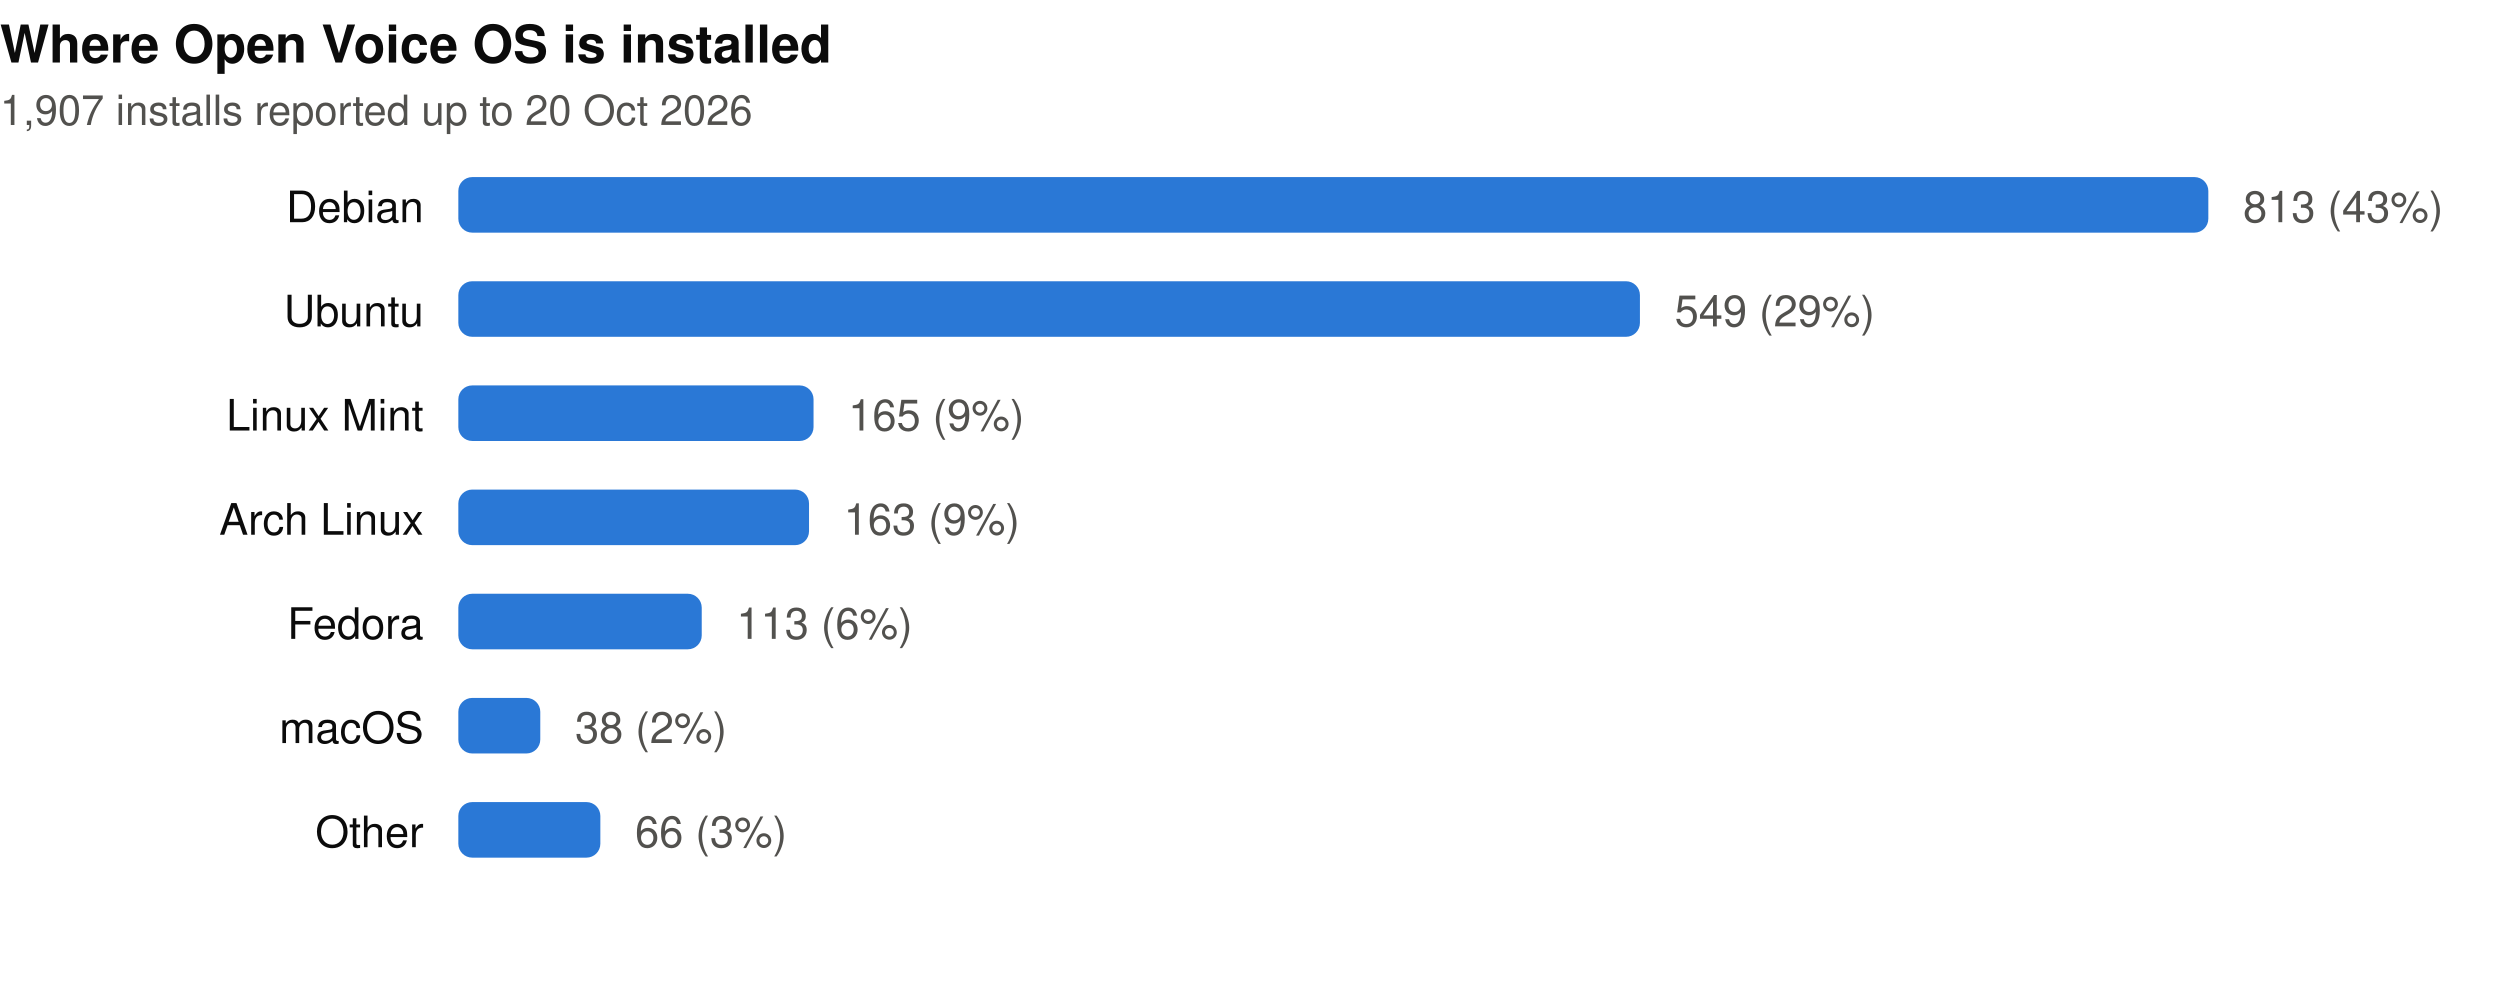
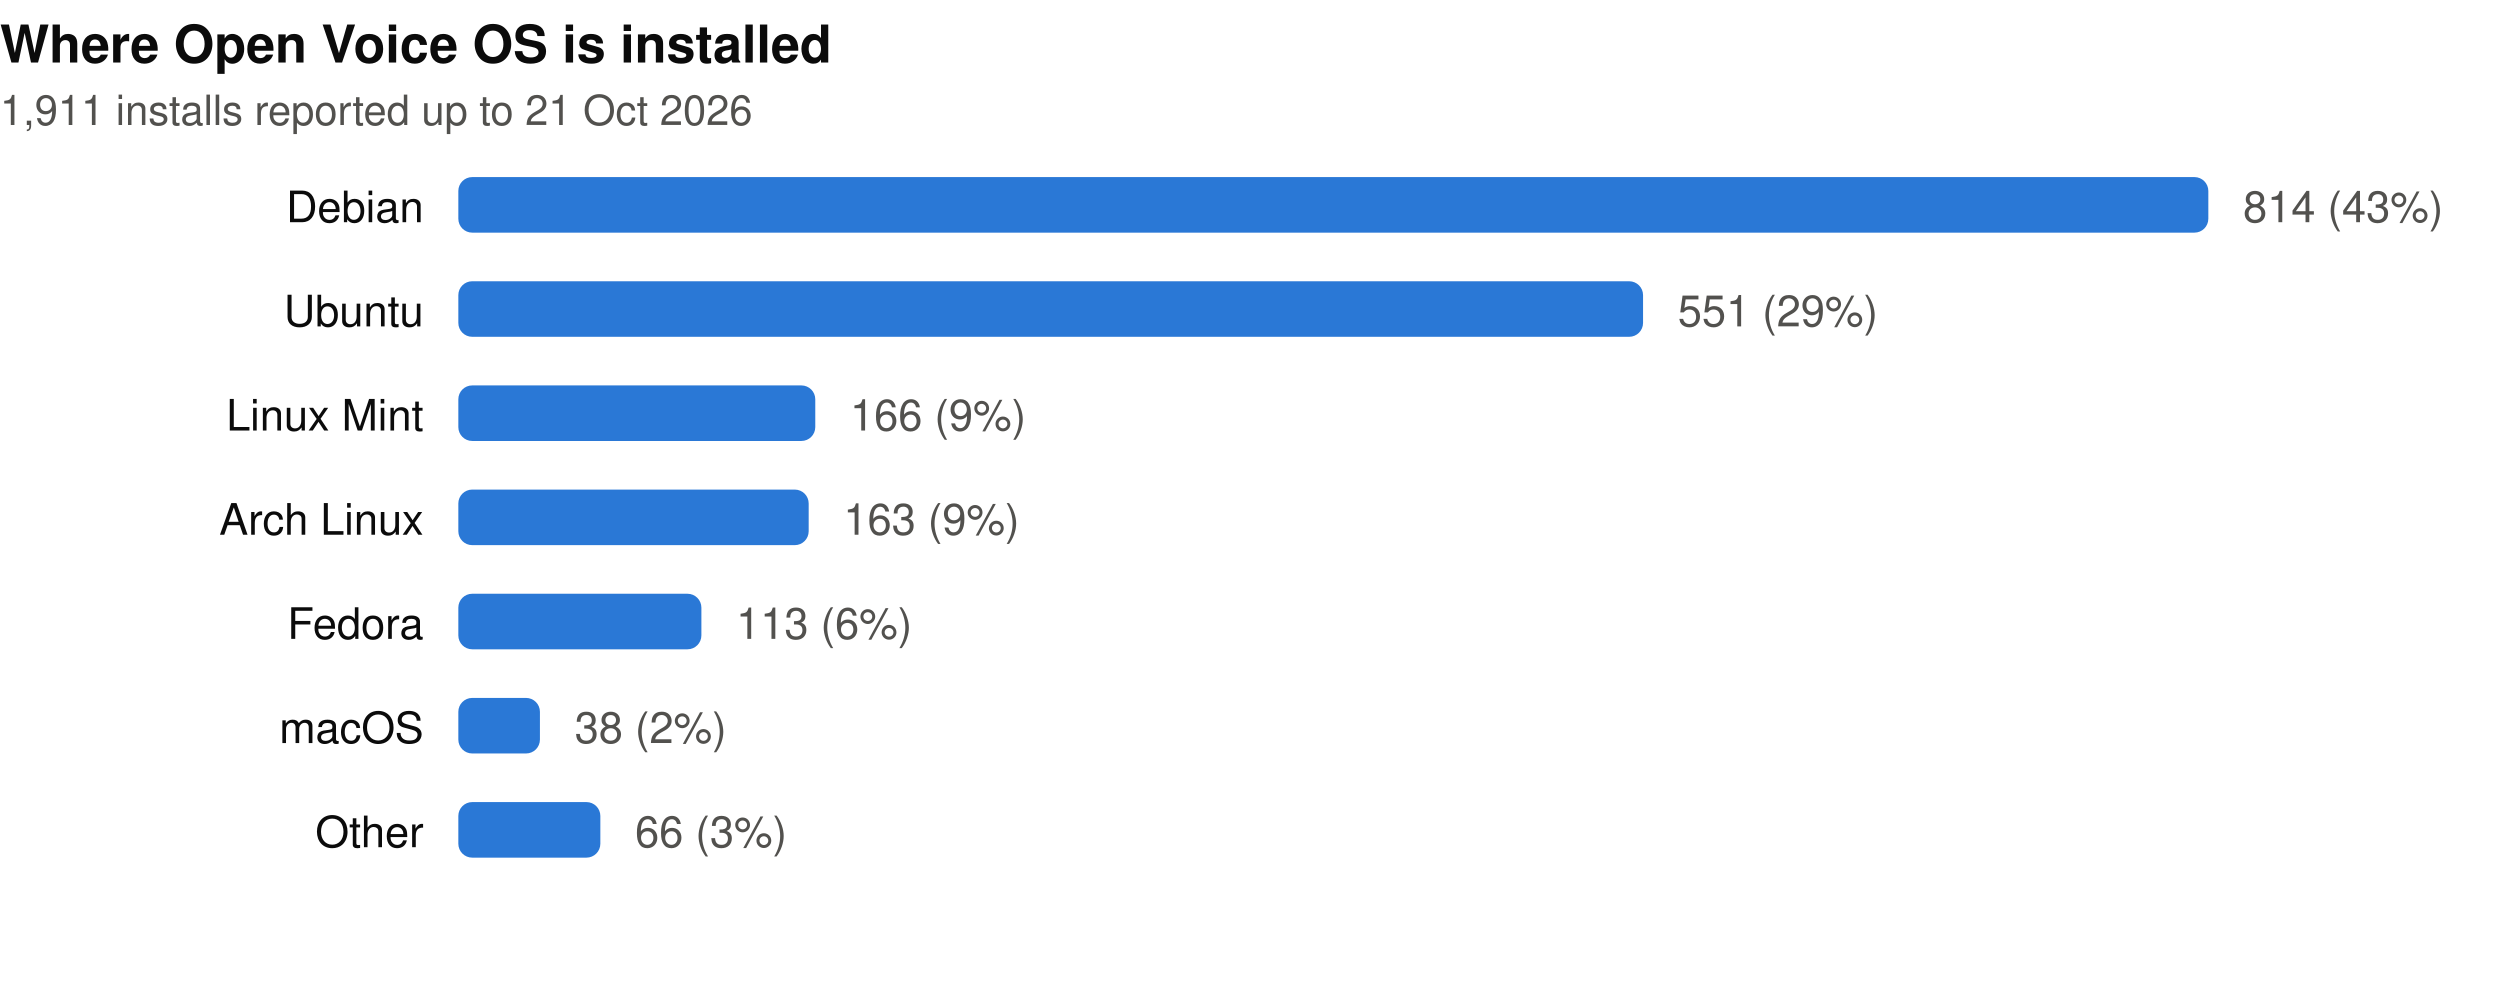
- <svg xmlns="http://www.w3.org/2000/svg" width="720" height="284" viewBox="0 0 720 284" role="img" aria-label="Where Open Voice OS is installed. 1,907 installs reported up to 20 Oct 2026">
+ <svg xmlns="http://www.w3.org/2000/svg" width="720" height="284" viewBox="0 0 720 284" role="img" aria-label="Where Open Voice OS is installed. 1,911 installs reported up to 21 Oct 2026">
  <text x="0" y="18" font-family="ui-sans-serif,-apple-system,BlinkMacSystemFont,'Segoe UI',Helvetica,Arial,sans-serif" font-size="15" font-weight="600" fill="#0b0b0b">Where Open Voice OS is installed</text>
-   <text x="0" y="36" font-family="ui-sans-serif,-apple-system,BlinkMacSystemFont,'Segoe UI',Helvetica,Arial,sans-serif" font-size="12" fill="#52514e">1,907 installs reported up to 20 Oct 2026</text>
+   <text x="0" y="36" font-family="ui-sans-serif,-apple-system,BlinkMacSystemFont,'Segoe UI',Helvetica,Arial,sans-serif" font-size="12" fill="#52514e">1,911 installs reported up to 21 Oct 2026</text>
  <text x="122" y="64.0" text-anchor="end" font-family="ui-sans-serif,-apple-system,BlinkMacSystemFont,'Segoe UI',Helvetica,Arial,sans-serif" font-size="12.5" fill="#0b0b0b">Debian</text>
  <rect x="132" y="51.0" width="504.0" height="16" rx="4" fill="#2a78d6" />
-   <text x="646.0" y="64.0" font-family="ui-sans-serif,-apple-system,BlinkMacSystemFont,'Segoe UI',Helvetica,Arial,sans-serif" font-size="12.5" fill="#52514e">813 (43%)</text>
+   <text x="646.0" y="64.0" font-family="ui-sans-serif,-apple-system,BlinkMacSystemFont,'Segoe UI',Helvetica,Arial,sans-serif" font-size="12.5" fill="#52514e">814 (43%)</text>
  <text x="122" y="94.0" text-anchor="end" font-family="ui-sans-serif,-apple-system,BlinkMacSystemFont,'Segoe UI',Helvetica,Arial,sans-serif" font-size="12.5" fill="#0b0b0b">Ubuntu</text>
-   <rect x="132" y="81.0" width="340.3" height="16" rx="4" fill="#2a78d6" />
-   <text x="482.3" y="94.0" font-family="ui-sans-serif,-apple-system,BlinkMacSystemFont,'Segoe UI',Helvetica,Arial,sans-serif" font-size="12.5" fill="#52514e">549 (29%)</text>
+   <rect x="132" y="81.0" width="341.2" height="16" rx="4" fill="#2a78d6" />
+   <text x="483.2" y="94.0" font-family="ui-sans-serif,-apple-system,BlinkMacSystemFont,'Segoe UI',Helvetica,Arial,sans-serif" font-size="12.5" fill="#52514e">551 (29%)</text>
  <text x="122" y="124.0" text-anchor="end" font-family="ui-sans-serif,-apple-system,BlinkMacSystemFont,'Segoe UI',Helvetica,Arial,sans-serif" font-size="12.5" fill="#0b0b0b">Linux Mint</text>
-   <rect x="132" y="111.0" width="102.3" height="16" rx="4" fill="#2a78d6" />
-   <text x="244.3" y="124.0" font-family="ui-sans-serif,-apple-system,BlinkMacSystemFont,'Segoe UI',Helvetica,Arial,sans-serif" font-size="12.5" fill="#52514e">165 (9%)</text>
+   <rect x="132" y="111.0" width="102.8" height="16" rx="4" fill="#2a78d6" />
+   <text x="244.8" y="124.0" font-family="ui-sans-serif,-apple-system,BlinkMacSystemFont,'Segoe UI',Helvetica,Arial,sans-serif" font-size="12.5" fill="#52514e">166 (9%)</text>
  <text x="122" y="154.0" text-anchor="end" font-family="ui-sans-serif,-apple-system,BlinkMacSystemFont,'Segoe UI',Helvetica,Arial,sans-serif" font-size="12.5" fill="#0b0b0b">Arch Linux</text>
-   <rect x="132" y="141.0" width="101.0" height="16" rx="4" fill="#2a78d6" />
-   <text x="243.0" y="154.0" font-family="ui-sans-serif,-apple-system,BlinkMacSystemFont,'Segoe UI',Helvetica,Arial,sans-serif" font-size="12.5" fill="#52514e">163 (9%)</text>
+   <rect x="132" y="141.0" width="100.9" height="16" rx="4" fill="#2a78d6" />
+   <text x="242.9" y="154.0" font-family="ui-sans-serif,-apple-system,BlinkMacSystemFont,'Segoe UI',Helvetica,Arial,sans-serif" font-size="12.5" fill="#52514e">163 (9%)</text>
  <text x="122" y="184.0" text-anchor="end" font-family="ui-sans-serif,-apple-system,BlinkMacSystemFont,'Segoe UI',Helvetica,Arial,sans-serif" font-size="12.5" fill="#0b0b0b">Fedora</text>
-   <rect x="132" y="171.0" width="70.1" height="16" rx="4" fill="#2a78d6" />
-   <text x="212.1" y="184.0" font-family="ui-sans-serif,-apple-system,BlinkMacSystemFont,'Segoe UI',Helvetica,Arial,sans-serif" font-size="12.5" fill="#52514e">113 (6%)</text>
+   <rect x="132" y="171.0" width="70.0" height="16" rx="4" fill="#2a78d6" />
+   <text x="212.0" y="184.0" font-family="ui-sans-serif,-apple-system,BlinkMacSystemFont,'Segoe UI',Helvetica,Arial,sans-serif" font-size="12.5" fill="#52514e">113 (6%)</text>
  <text x="122" y="214.0" text-anchor="end" font-family="ui-sans-serif,-apple-system,BlinkMacSystemFont,'Segoe UI',Helvetica,Arial,sans-serif" font-size="12.5" fill="#0b0b0b">macOS</text>
-   <rect x="132" y="201.0" width="23.6" height="16" rx="4" fill="#2a78d6" />
-   <text x="165.6" y="214.0" font-family="ui-sans-serif,-apple-system,BlinkMacSystemFont,'Segoe UI',Helvetica,Arial,sans-serif" font-size="12.5" fill="#52514e">38 (2%)</text>
+   <rect x="132" y="201.0" width="23.5" height="16" rx="4" fill="#2a78d6" />
+   <text x="165.5" y="214.0" font-family="ui-sans-serif,-apple-system,BlinkMacSystemFont,'Segoe UI',Helvetica,Arial,sans-serif" font-size="12.5" fill="#52514e">38 (2%)</text>
  <text x="122" y="244.0" text-anchor="end" font-family="ui-sans-serif,-apple-system,BlinkMacSystemFont,'Segoe UI',Helvetica,Arial,sans-serif" font-size="12.5" fill="#0b0b0b">Other</text>
  <rect x="132" y="231.0" width="40.9" height="16" rx="4" fill="#2a78d6" />
  <text x="182.9" y="244.0" font-family="ui-sans-serif,-apple-system,BlinkMacSystemFont,'Segoe UI',Helvetica,Arial,sans-serif" font-size="12.5" fill="#52514e">66 (3%)</text>
</svg>
